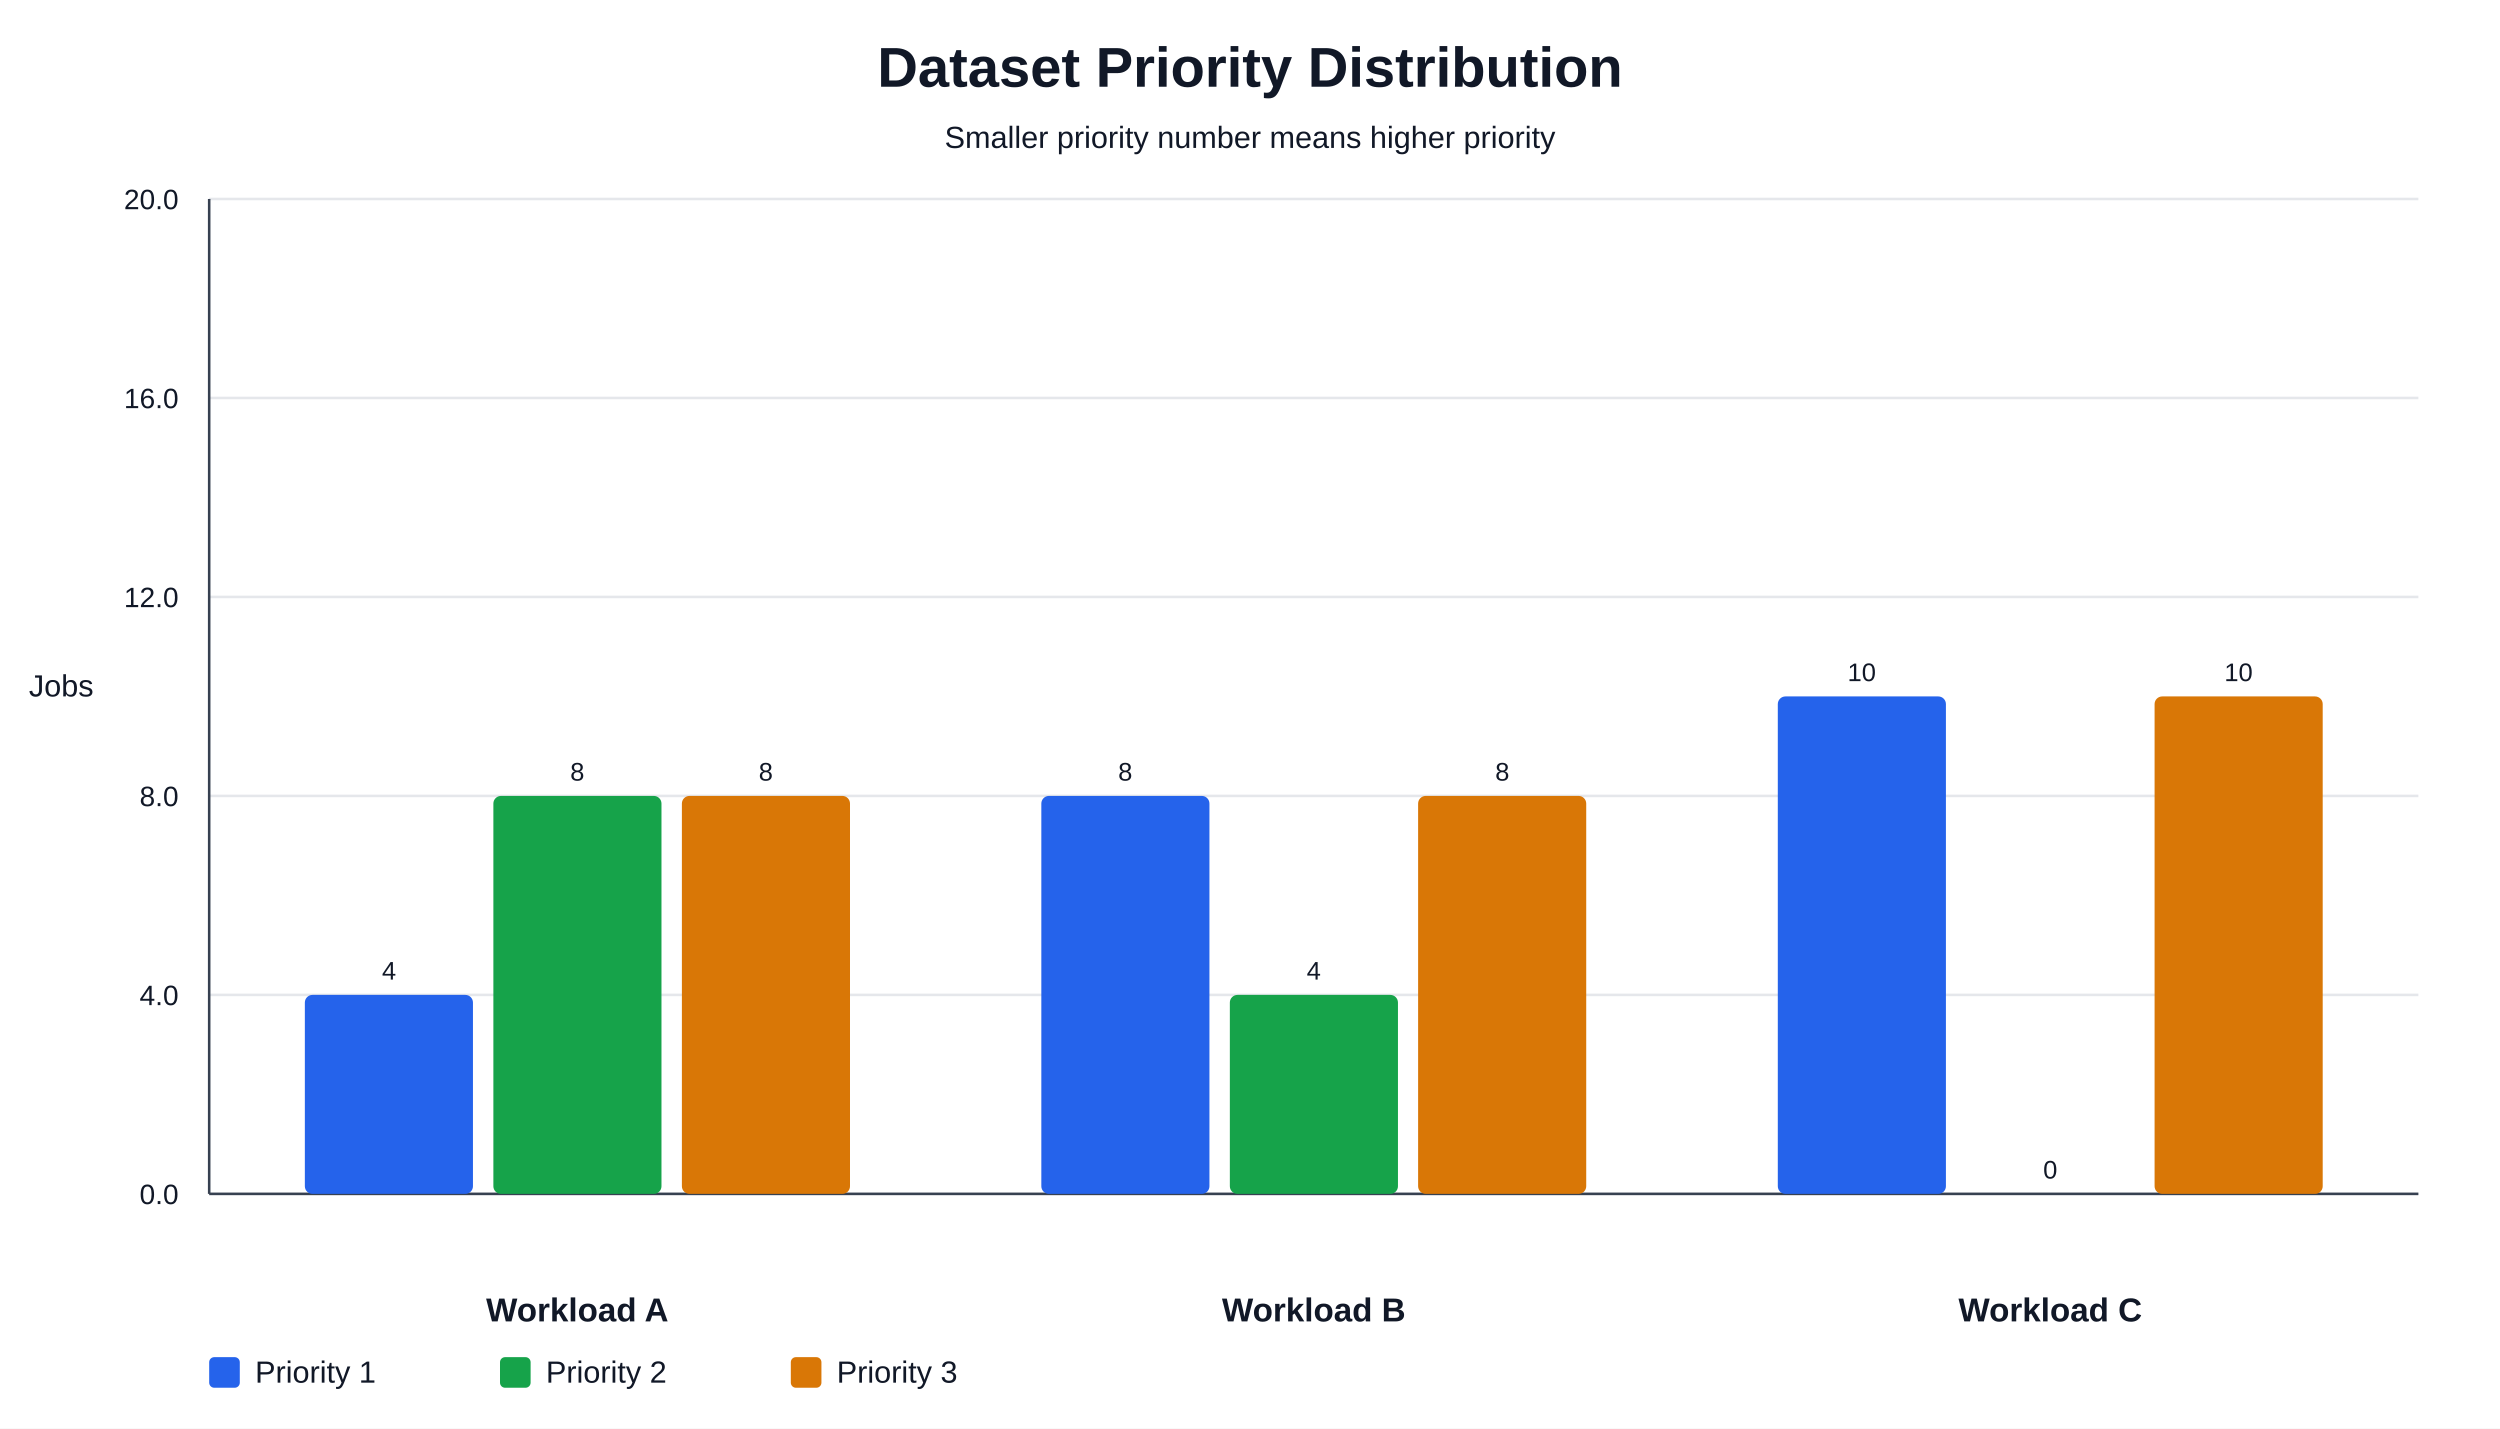
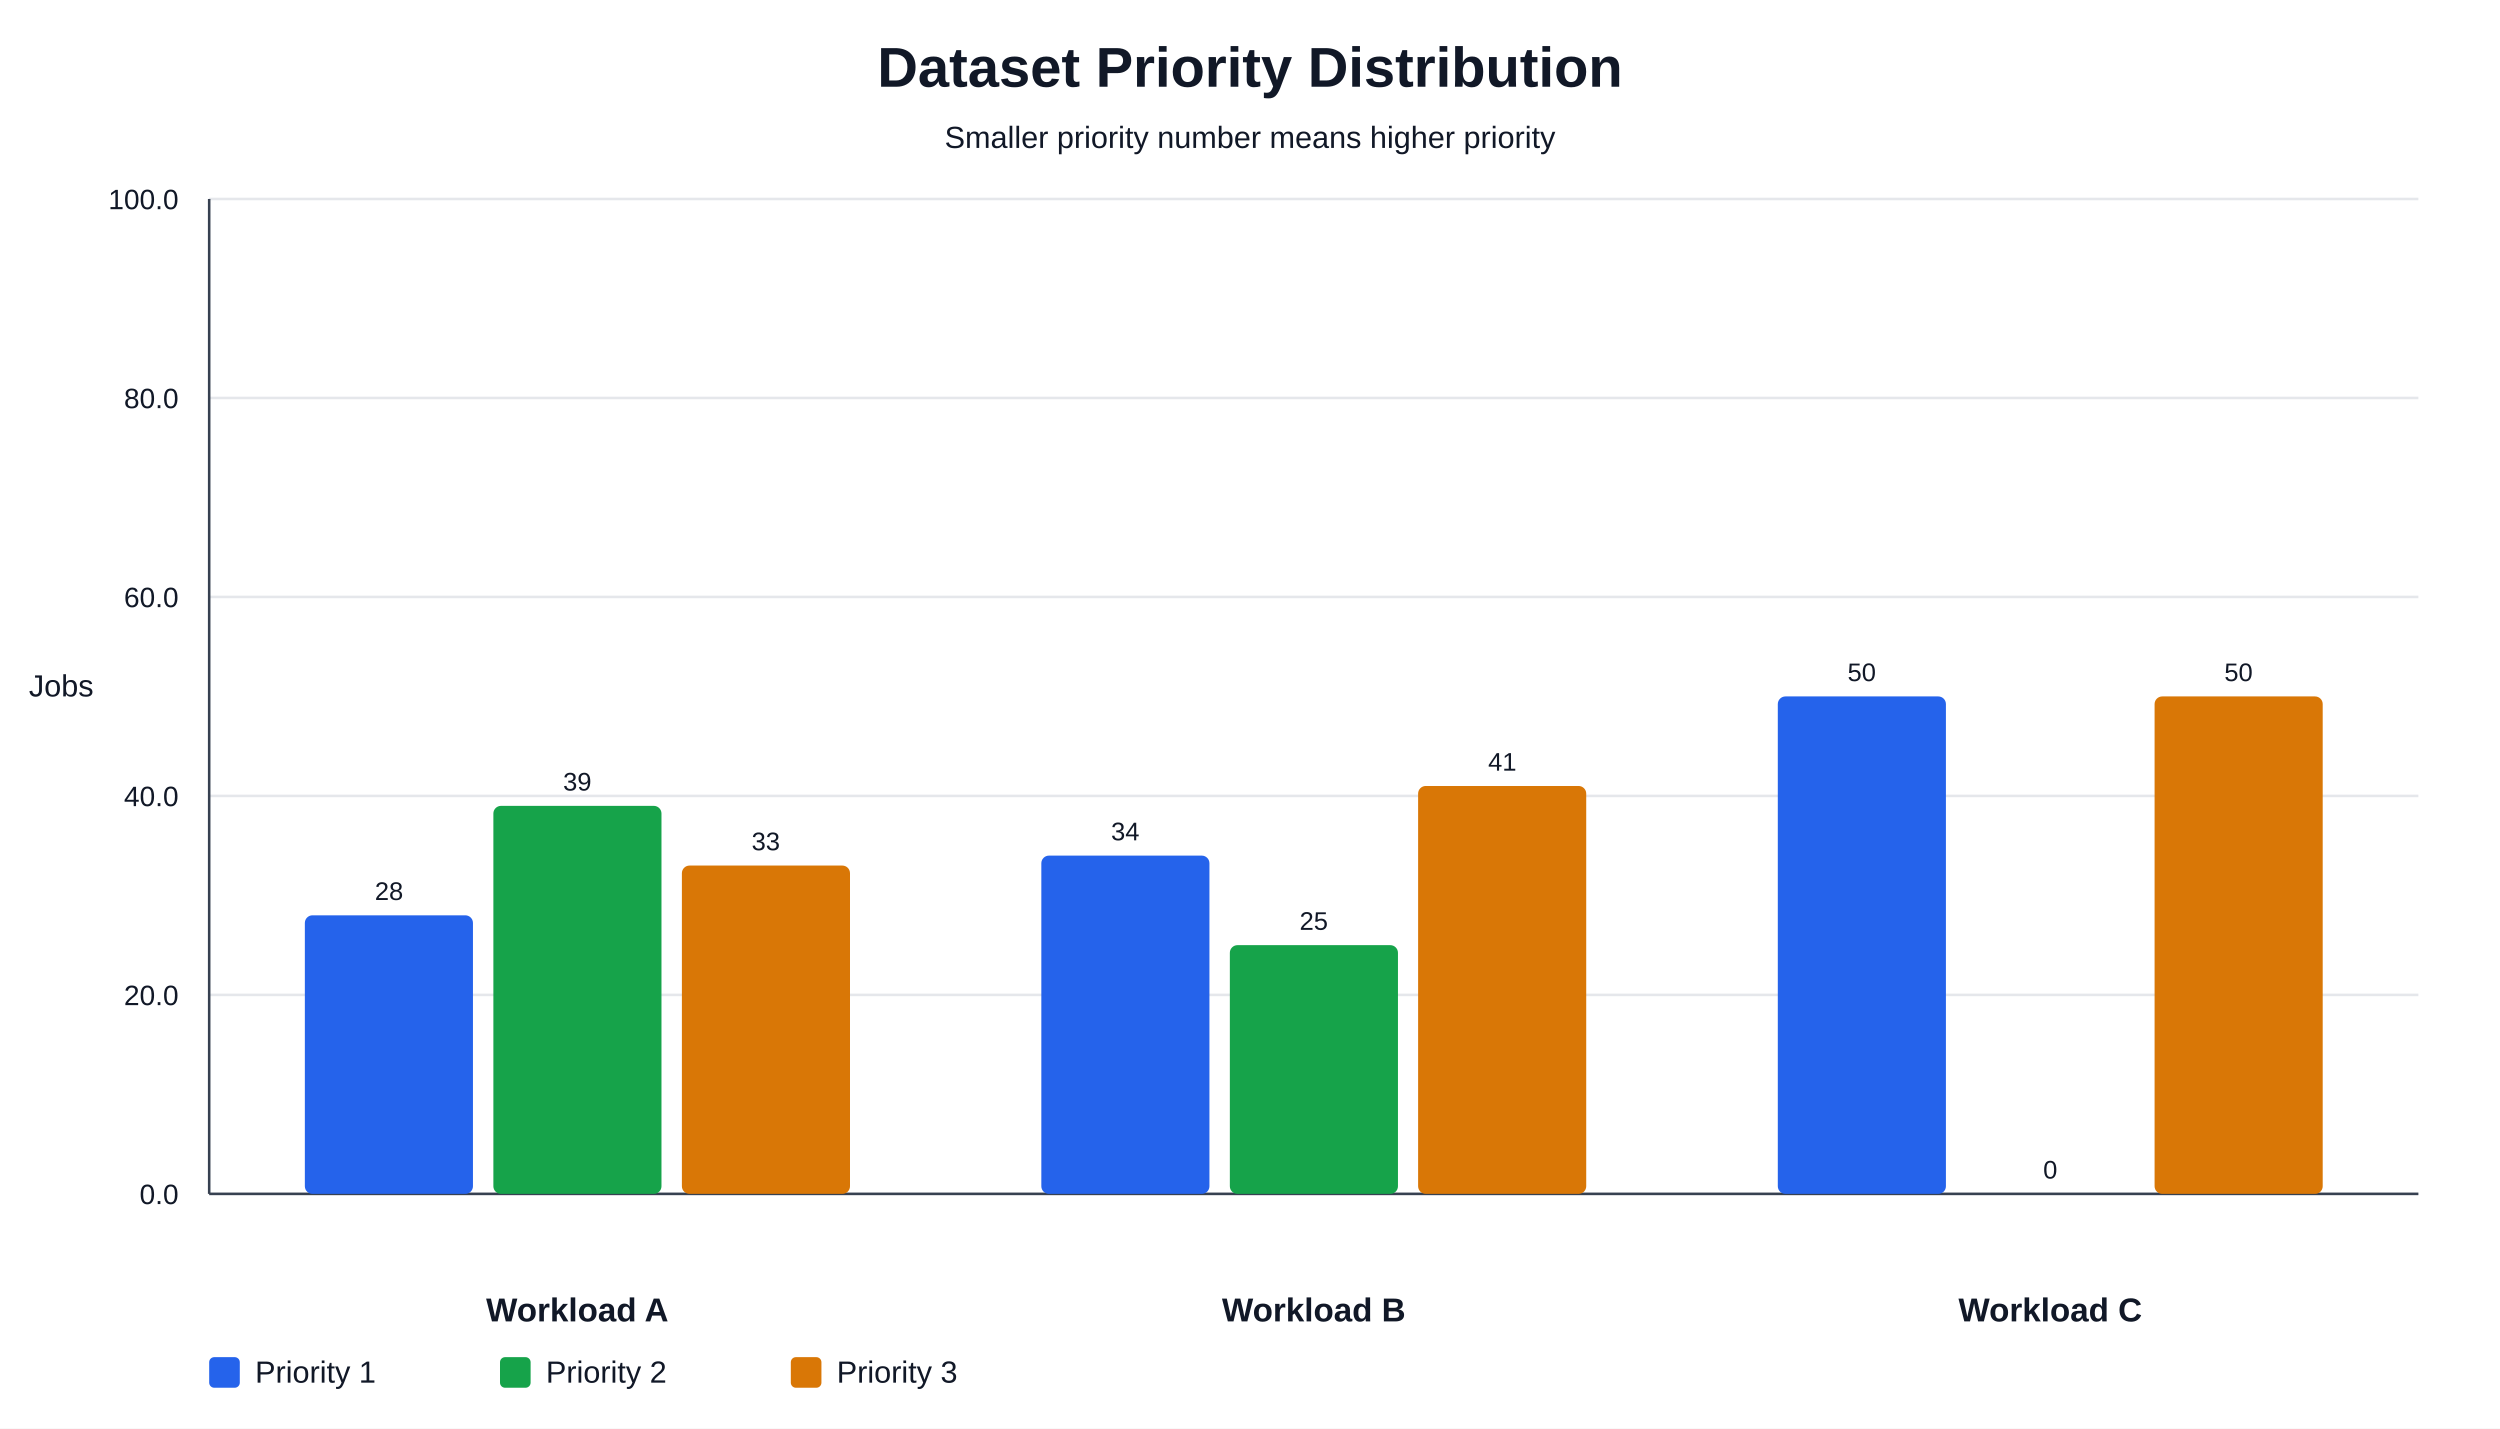
<svg xmlns="http://www.w3.org/2000/svg" width="980" height="560" viewBox="0 0 980 560">
  <rect width="100%" height="100%" fill="#ffffff" />
  <text x="490.0" y="34.0" font-family="Arial, sans-serif" font-size="22" font-weight="700" text-anchor="middle" fill="#111827">Dataset Priority Distribution</text>
  <text x="490.0" y="58.0" font-family="Arial, sans-serif" font-size="12" font-weight="400" text-anchor="middle" fill="#111827">Smaller priority number means higher priority</text>
  <line x1="82" y1="468.0" x2="948" y2="468.0" stroke="#e5e7eb" />
  <text x="70.0" y="472.0" font-family="Arial, sans-serif" font-size="11" font-weight="400" text-anchor="end" fill="#111827">0.0</text>
  <line x1="82" y1="390.0" x2="948" y2="390.0" stroke="#e5e7eb" />
-   <text x="70.0" y="394.0" font-family="Arial, sans-serif" font-size="11" font-weight="400" text-anchor="end" fill="#111827">4.0</text>
+   <text x="70.0" y="394.0" font-family="Arial, sans-serif" font-size="11" font-weight="400" text-anchor="end" fill="#111827">20.0</text>
  <line x1="82" y1="312.0" x2="948" y2="312.0" stroke="#e5e7eb" />
-   <text x="70.0" y="316.0" font-family="Arial, sans-serif" font-size="11" font-weight="400" text-anchor="end" fill="#111827">8.0</text>
+   <text x="70.0" y="316.0" font-family="Arial, sans-serif" font-size="11" font-weight="400" text-anchor="end" fill="#111827">40.0</text>
  <line x1="82" y1="234.0" x2="948" y2="234.0" stroke="#e5e7eb" />
-   <text x="70.0" y="238.0" font-family="Arial, sans-serif" font-size="11" font-weight="400" text-anchor="end" fill="#111827">12.0</text>
+   <text x="70.0" y="238.0" font-family="Arial, sans-serif" font-size="11" font-weight="400" text-anchor="end" fill="#111827">60.0</text>
  <line x1="82" y1="156.0" x2="948" y2="156.0" stroke="#e5e7eb" />
-   <text x="70.0" y="160.0" font-family="Arial, sans-serif" font-size="11" font-weight="400" text-anchor="end" fill="#111827">16.0</text>
+   <text x="70.0" y="160.0" font-family="Arial, sans-serif" font-size="11" font-weight="400" text-anchor="end" fill="#111827">80.0</text>
  <line x1="82" y1="78.0" x2="948" y2="78.0" stroke="#e5e7eb" />
-   <text x="70.0" y="82.0" font-family="Arial, sans-serif" font-size="11" font-weight="400" text-anchor="end" fill="#111827">20.0</text>
+   <text x="70.0" y="82.0" font-family="Arial, sans-serif" font-size="11" font-weight="400" text-anchor="end" fill="#111827">100.0</text>
  <line x1="82" y1="78" x2="82" y2="468" stroke="#374151" />
  <line x1="82" y1="468" x2="948" y2="468" stroke="#374151" />
  <text x="24.0" y="273.0" font-family="Arial, sans-serif" font-size="12" font-weight="400" text-anchor="middle" fill="#111827">Jobs</text>
  <text x="226.3" y="518.0" font-family="Arial, sans-serif" font-size="13" font-weight="700" text-anchor="middle" fill="#111827">Workload A</text>
-   <rect x="119.5" y="390.0" width="65.9" height="78.0" fill="#2563eb" rx="3" />
-   <text x="152.5" y="384.0" font-family="Arial, sans-serif" font-size="10" font-weight="400" text-anchor="middle" fill="#111827">4</text>
-   <rect x="193.4" y="312.0" width="65.9" height="156.0" fill="#16a34a" rx="3" />
-   <text x="226.3" y="306.0" font-family="Arial, sans-serif" font-size="10" font-weight="400" text-anchor="middle" fill="#111827">8</text>
-   <rect x="267.3" y="312.0" width="65.9" height="156.0" fill="#d97706" rx="3" />
-   <text x="300.2" y="306.0" font-family="Arial, sans-serif" font-size="10" font-weight="400" text-anchor="middle" fill="#111827">8</text>
+   <rect x="119.5" y="358.8" width="65.9" height="109.2" fill="#2563eb" rx="3" />
+   <text x="152.5" y="352.8" font-family="Arial, sans-serif" font-size="10" font-weight="400" text-anchor="middle" fill="#111827">28</text>
+   <rect x="193.4" y="315.9" width="65.9" height="152.1" fill="#16a34a" rx="3" />
+   <text x="226.3" y="309.9" font-family="Arial, sans-serif" font-size="10" font-weight="400" text-anchor="middle" fill="#111827">39</text>
+   <rect x="267.3" y="339.3" width="65.9" height="128.7" fill="#d97706" rx="3" />
+   <text x="300.2" y="333.3" font-family="Arial, sans-serif" font-size="10" font-weight="400" text-anchor="middle" fill="#111827">33</text>
  <text x="515.0" y="518.0" font-family="Arial, sans-serif" font-size="13" font-weight="700" text-anchor="middle" fill="#111827">Workload B</text>
-   <rect x="408.2" y="312.0" width="65.9" height="156.0" fill="#2563eb" rx="3" />
-   <text x="441.1" y="306.0" font-family="Arial, sans-serif" font-size="10" font-weight="400" text-anchor="middle" fill="#111827">8</text>
-   <rect x="482.1" y="390.0" width="65.9" height="78.0" fill="#16a34a" rx="3" />
-   <text x="515.0" y="384.0" font-family="Arial, sans-serif" font-size="10" font-weight="400" text-anchor="middle" fill="#111827">4</text>
-   <rect x="555.9" y="312.0" width="65.9" height="156.0" fill="#d97706" rx="3" />
-   <text x="588.9" y="306.0" font-family="Arial, sans-serif" font-size="10" font-weight="400" text-anchor="middle" fill="#111827">8</text>
+   <rect x="408.2" y="335.4" width="65.9" height="132.6" fill="#2563eb" rx="3" />
+   <text x="441.1" y="329.4" font-family="Arial, sans-serif" font-size="10" font-weight="400" text-anchor="middle" fill="#111827">34</text>
+   <rect x="482.1" y="370.5" width="65.9" height="97.5" fill="#16a34a" rx="3" />
+   <text x="515.0" y="364.5" font-family="Arial, sans-serif" font-size="10" font-weight="400" text-anchor="middle" fill="#111827">25</text>
+   <rect x="555.9" y="308.1" width="65.9" height="159.9" fill="#d97706" rx="3" />
+   <text x="588.9" y="302.1" font-family="Arial, sans-serif" font-size="10" font-weight="400" text-anchor="middle" fill="#111827">41</text>
  <text x="803.7" y="518.0" font-family="Arial, sans-serif" font-size="13" font-weight="700" text-anchor="middle" fill="#111827">Workload C</text>
  <rect x="696.9" y="273.0" width="65.9" height="195.0" fill="#2563eb" rx="3" />
-   <text x="729.8" y="267.0" font-family="Arial, sans-serif" font-size="10" font-weight="400" text-anchor="middle" fill="#111827">10</text>
+   <text x="729.8" y="267.0" font-family="Arial, sans-serif" font-size="10" font-weight="400" text-anchor="middle" fill="#111827">50</text>
  <rect x="770.7" y="468.0" width="65.9" height="0.0" fill="#16a34a" rx="3" />
  <text x="803.7" y="462.0" font-family="Arial, sans-serif" font-size="10" font-weight="400" text-anchor="middle" fill="#111827">0</text>
  <rect x="844.6" y="273.0" width="65.9" height="195.0" fill="#d97706" rx="3" />
-   <text x="877.5" y="267.0" font-family="Arial, sans-serif" font-size="10" font-weight="400" text-anchor="middle" fill="#111827">10</text>
+   <text x="877.5" y="267.0" font-family="Arial, sans-serif" font-size="10" font-weight="400" text-anchor="middle" fill="#111827">50</text>
  <rect x="82" y="532" width="12" height="12" fill="#2563eb" rx="2" />
  <text x="100.0" y="542.0" font-family="Arial, sans-serif" font-size="12" font-weight="400" text-anchor="start" fill="#111827">Priority 1</text>
  <rect x="196" y="532" width="12" height="12" fill="#16a34a" rx="2" />
  <text x="214.0" y="542.0" font-family="Arial, sans-serif" font-size="12" font-weight="400" text-anchor="start" fill="#111827">Priority 2</text>
  <rect x="310" y="532" width="12" height="12" fill="#d97706" rx="2" />
  <text x="328.0" y="542.0" font-family="Arial, sans-serif" font-size="12" font-weight="400" text-anchor="start" fill="#111827">Priority 3</text>
</svg>
